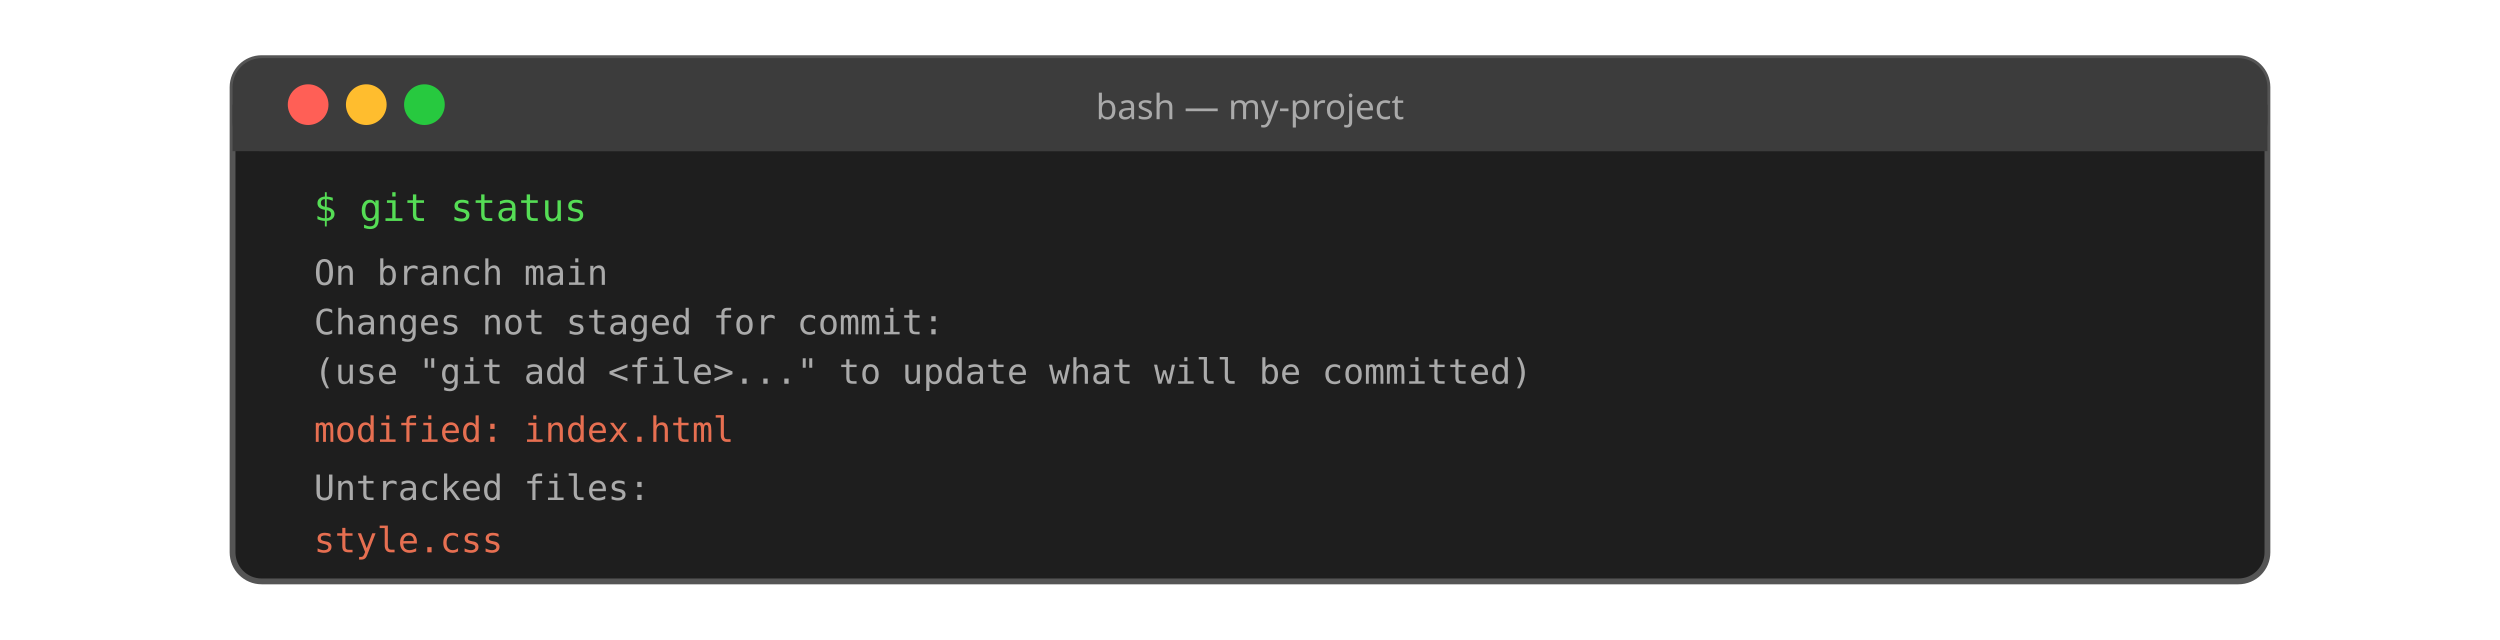
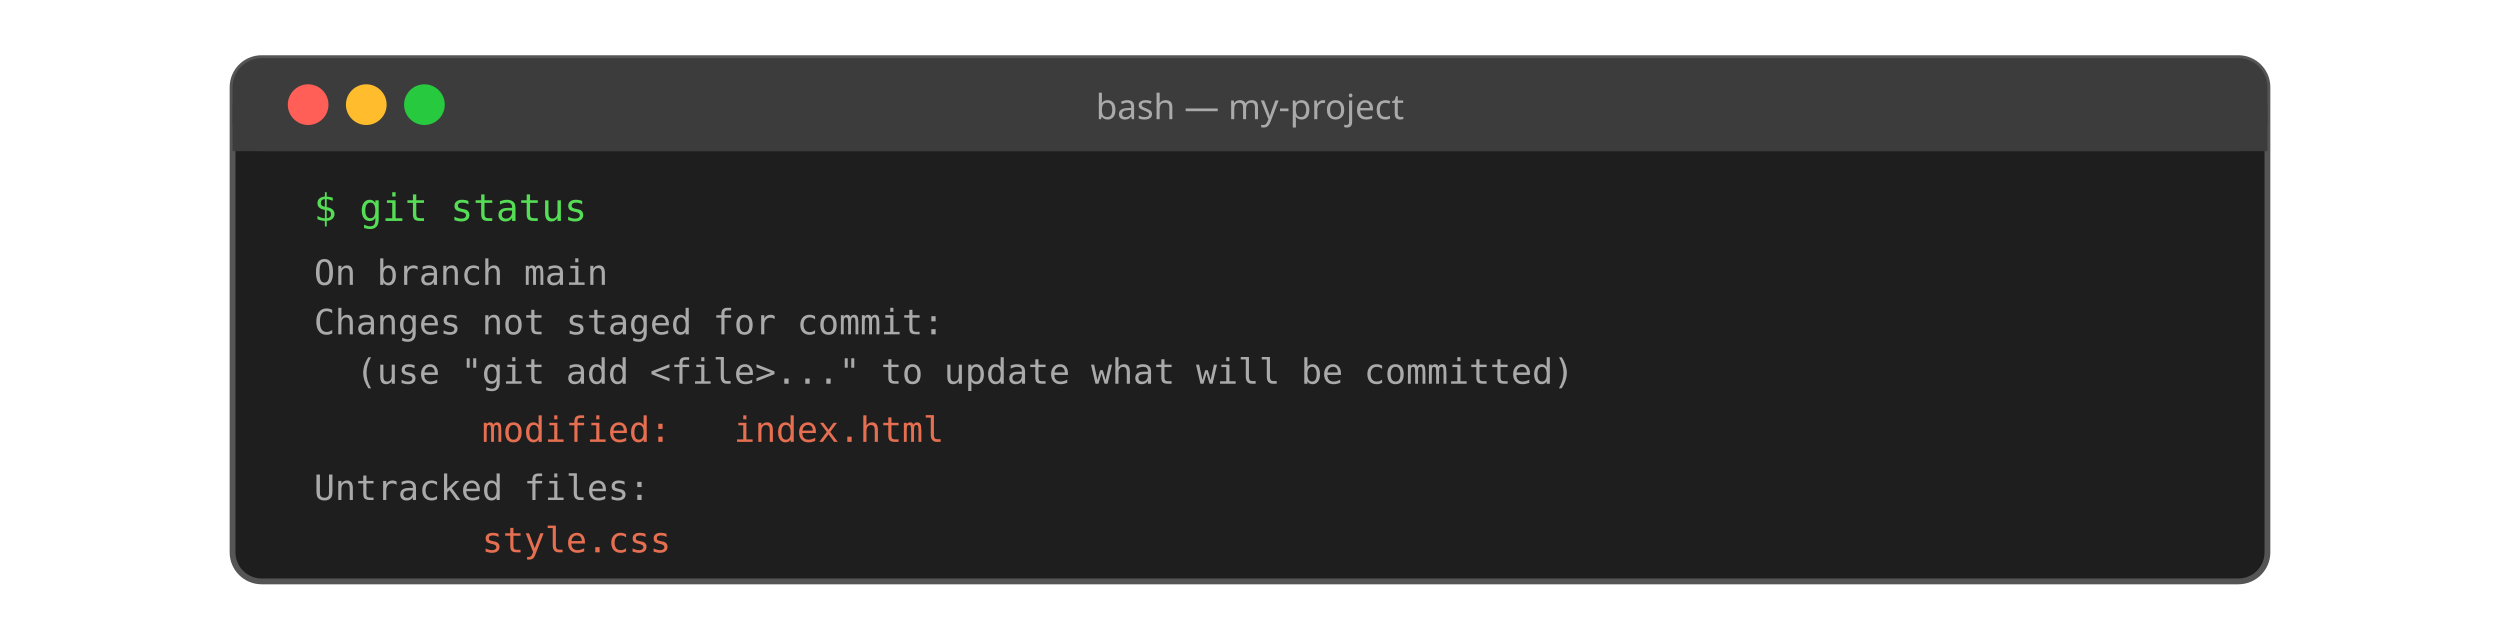
<svg xmlns="http://www.w3.org/2000/svg" viewBox="0 0 860 220" width="860" height="220" font-family="monospace, sans-serif">
  <rect x="80" y="20" width="700" height="180" rx="10" fill="#1e1e1e" stroke="#555" stroke-width="2" />
  <rect x="80" y="20" width="700" height="32" rx="10" fill="#3c3c3c" />
  <rect x="80" y="36" width="700" height="16" fill="#3c3c3c" />
  <circle cx="106" cy="36" r="7" fill="#ff5f56" />
  <circle cx="126" cy="36" r="7" fill="#ffbd2e" />
  <circle cx="146" cy="36" r="7" fill="#27c93f" />
  <text x="430" y="41" text-anchor="middle" fill="#aaaaaa" font-size="12" font-family="sans-serif">bash — my-project</text>
  <text x="108" y="76" fill="#55dd55" font-size="13">$ git status</text>
  <text x="108" y="98" fill="#aaaaaa" font-size="12">On branch main</text>
  <text x="108" y="115" fill="#aaaaaa" font-size="12">Changes not staged for commit:</text>
-   <text x="108" y="132" fill="#aaaaaa" font-size="12">  (use "git add &lt;file&gt;..." to update what will be committed)</text>
-   <text x="108" y="152" fill="#e76f51" font-size="12">        modified:   index.html</text>
+   <text x="108" y="132" fill="#aaaaaa" font-size="12" xml:space="preserve">  (use "git add &lt;file&gt;..." to update what will be committed)</text>
+   <text x="108" y="152" fill="#e76f51" font-size="12" xml:space="preserve">        modified:   index.html</text>
  <text x="108" y="172" fill="#aaaaaa" font-size="12">Untracked files:</text>
-   <text x="108" y="190" fill="#e76f51" font-size="12">        style.css</text>
+   <text x="108" y="190" fill="#e76f51" font-size="12" xml:space="preserve">        style.css</text>
</svg>
